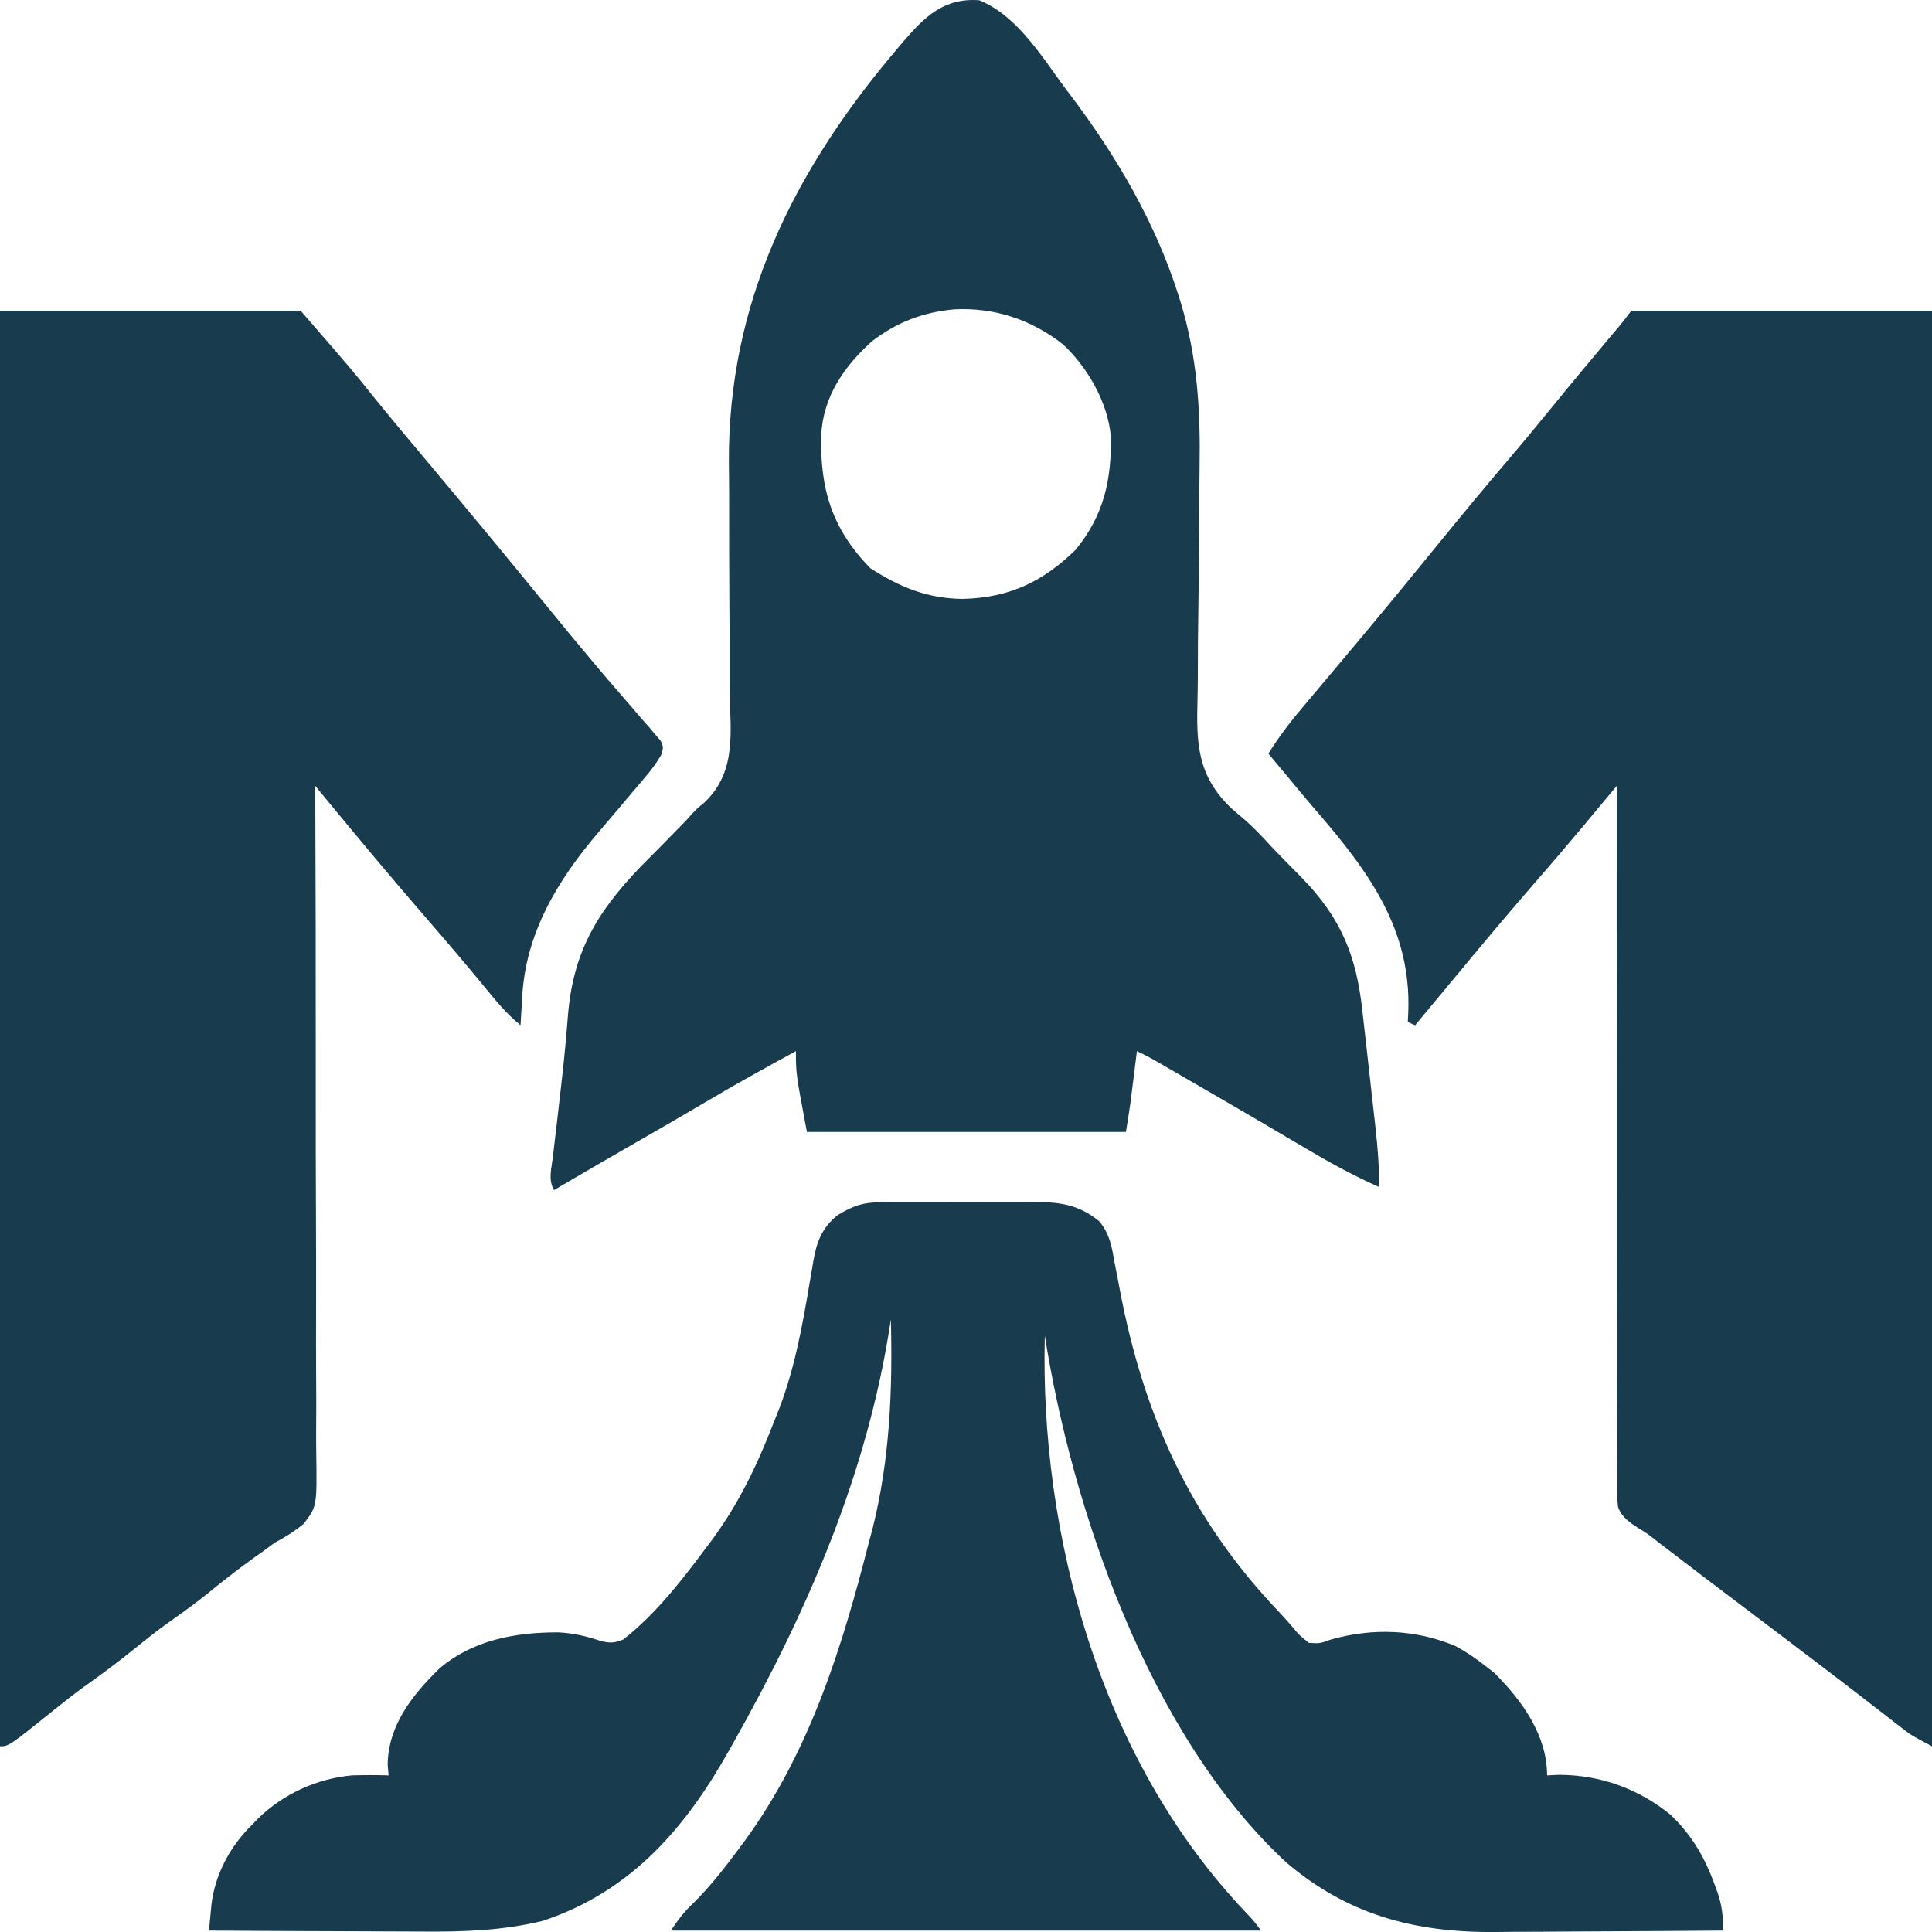
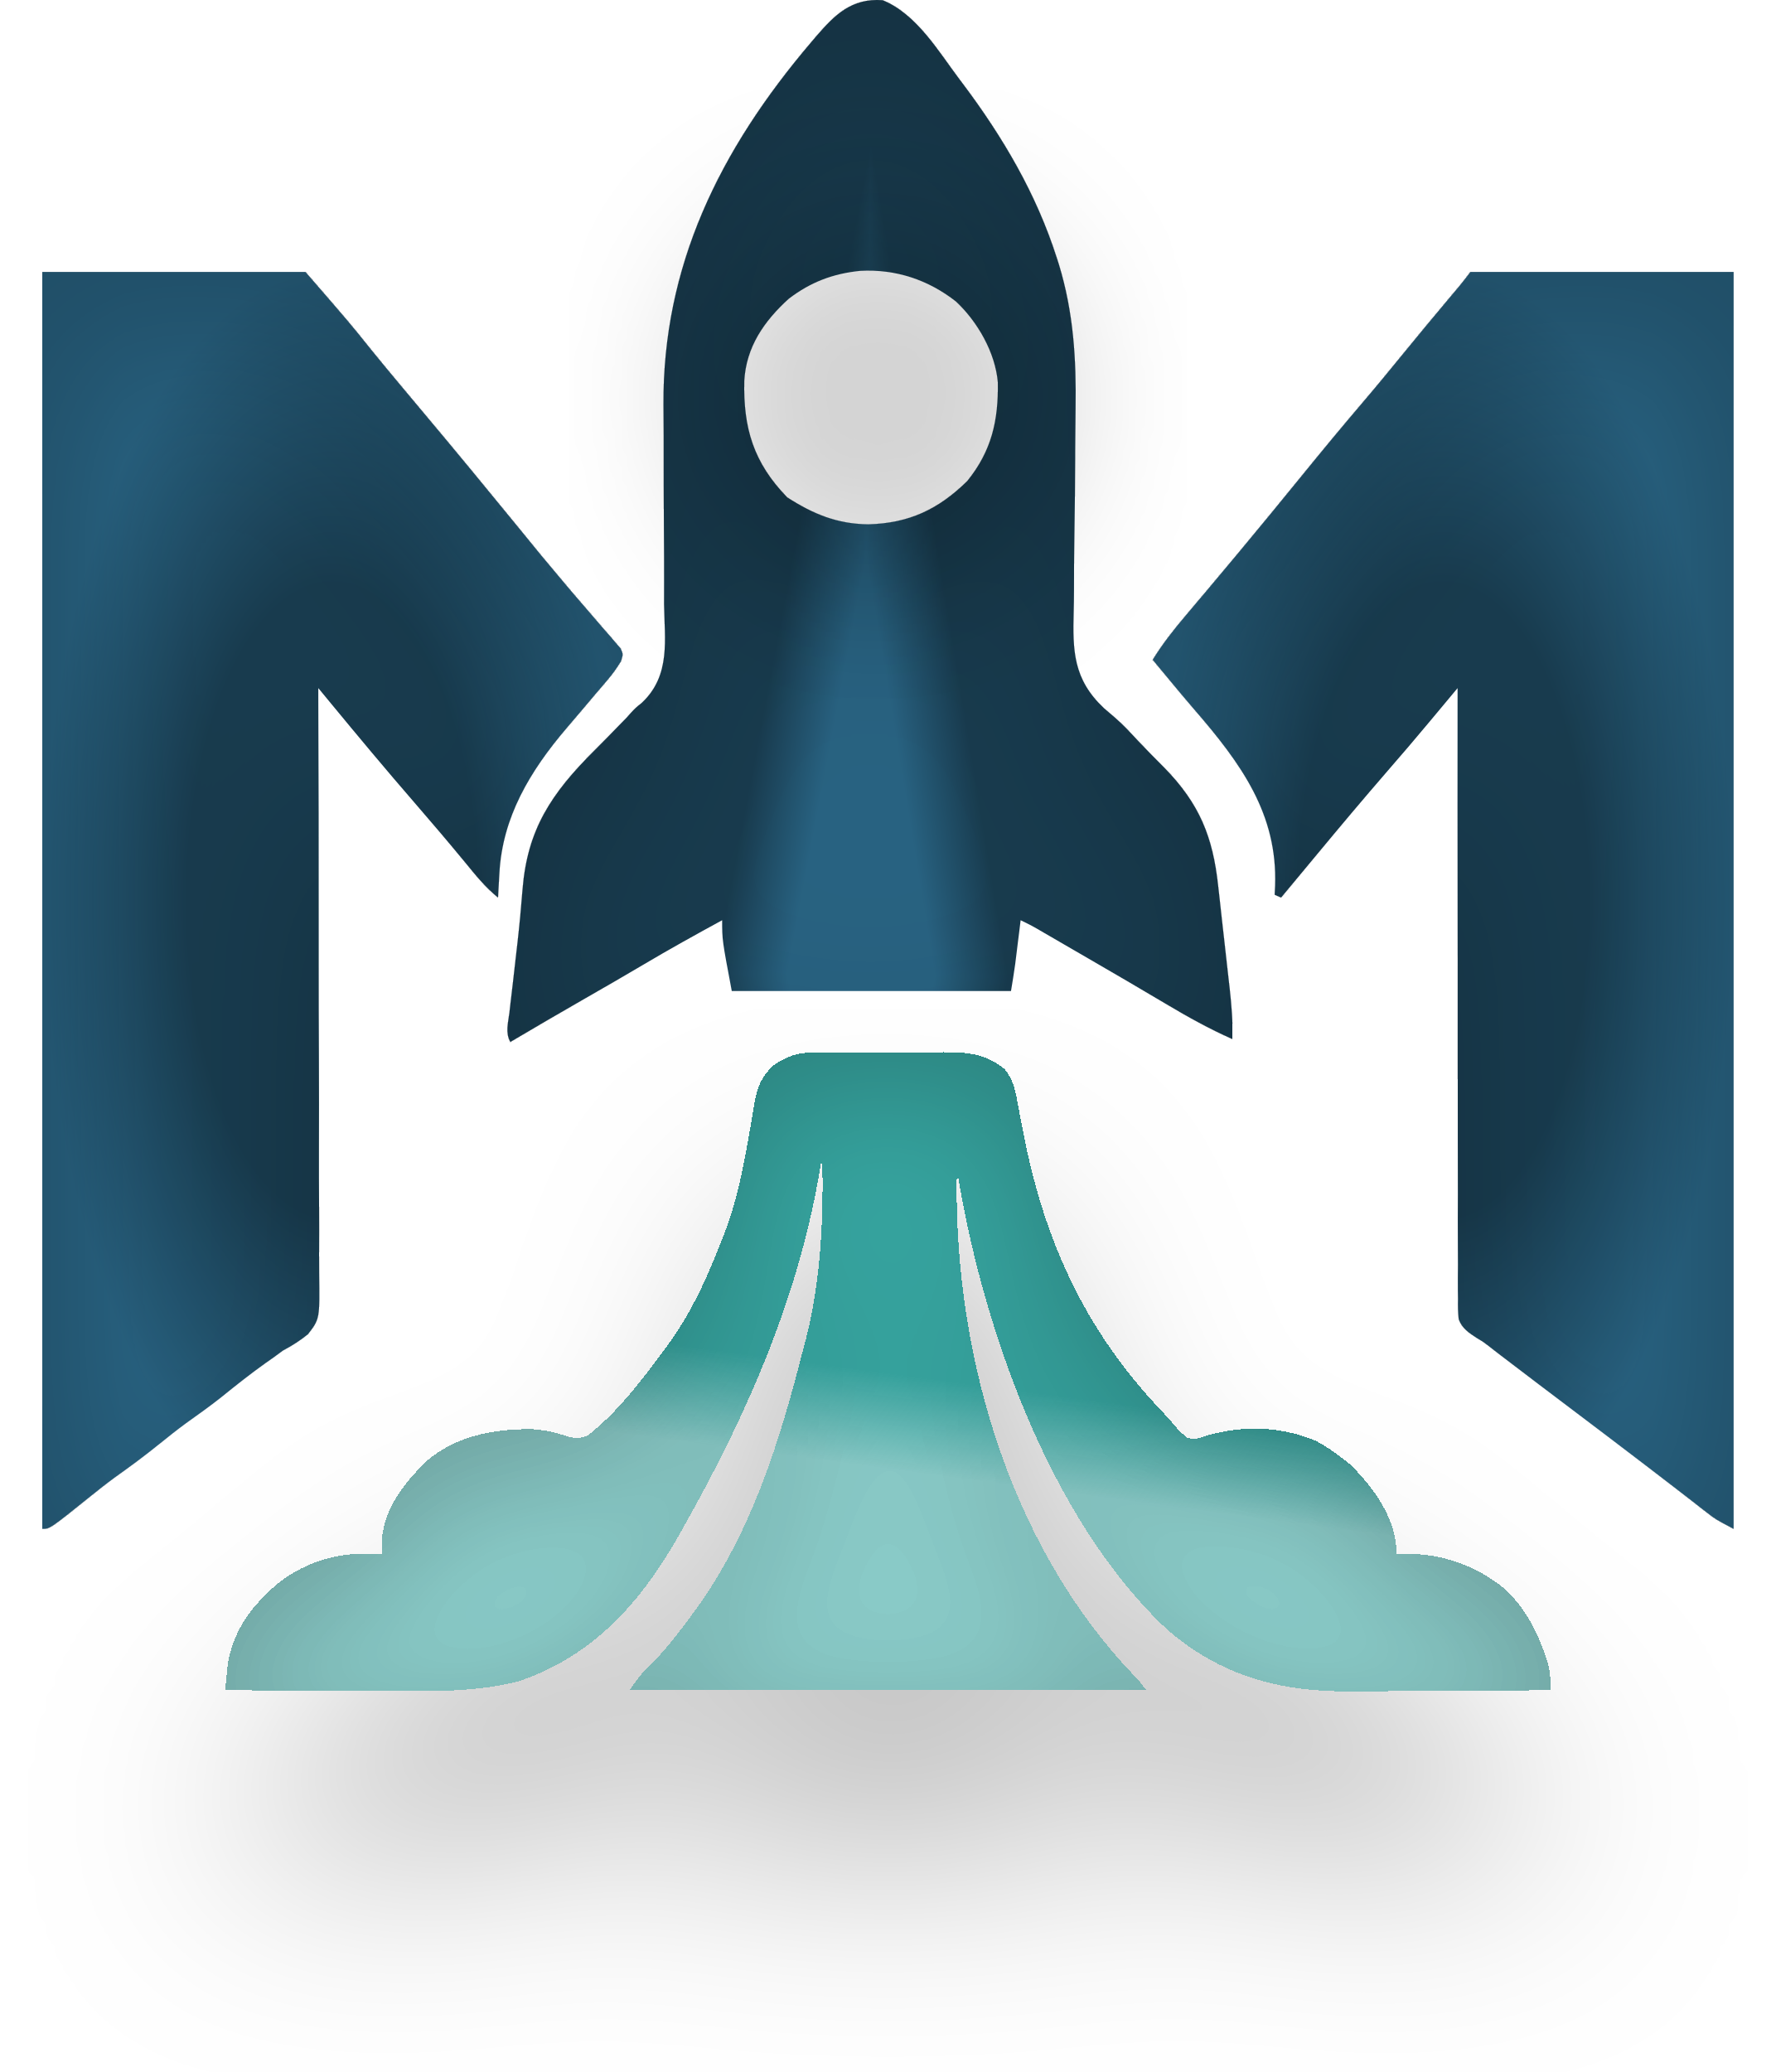
- <svg xmlns="http://www.w3.org/2000/svg" width="30" height="30" viewBox="0 0 30 30" fill="none">
-   <path d="M0 4.824C1.54 4.824 3.081 4.824 4.668 4.824C5.464 5.742 5.464 5.742 5.827 6.194C6.002 6.412 6.182 6.627 6.361 6.841C6.395 6.882 6.429 6.922 6.464 6.963C6.567 7.087 6.671 7.211 6.774 7.334C7.323 7.989 7.868 8.648 8.407 9.309C8.853 9.856 8.853 9.856 9.307 10.397C9.366 10.466 9.366 10.466 9.426 10.537C9.503 10.627 9.581 10.718 9.659 10.807C9.765 10.928 9.869 11.05 9.973 11.172C10.007 11.211 10.041 11.249 10.077 11.289C10.108 11.326 10.139 11.363 10.171 11.401C10.199 11.434 10.227 11.466 10.257 11.5C10.304 11.602 10.304 11.602 10.265 11.727C10.193 11.847 10.117 11.953 10.024 12.061C9.992 12.1 9.959 12.139 9.925 12.178C9.873 12.239 9.873 12.239 9.82 12.302C9.747 12.388 9.675 12.474 9.602 12.56C9.504 12.676 9.406 12.792 9.307 12.907C8.644 13.682 8.162 14.499 8.108 15.484C8.106 15.526 8.103 15.568 8.101 15.611C8.095 15.714 8.089 15.817 8.083 15.92C7.854 15.734 7.682 15.517 7.5 15.295C7.206 14.94 6.907 14.587 6.603 14.238C6.097 13.653 5.602 13.061 5.112 12.466C5.051 12.393 5.051 12.393 4.989 12.317C4.958 12.28 4.927 12.243 4.896 12.204C4.896 12.262 4.896 12.32 4.896 12.38C4.902 13.753 4.904 15.126 4.903 16.499C4.903 16.668 4.903 16.837 4.903 17.006C4.903 17.057 4.903 17.057 4.903 17.108C4.902 17.653 4.904 18.198 4.906 18.742C4.909 19.301 4.909 19.86 4.908 20.42C4.907 20.733 4.907 21.047 4.909 21.361C4.912 21.657 4.912 21.953 4.909 22.248C4.909 22.357 4.909 22.465 4.911 22.573C4.922 23.392 4.922 23.392 4.713 23.664C4.571 23.779 4.434 23.867 4.269 23.953C4.213 23.995 4.157 24.036 4.099 24.078C4.053 24.111 4.007 24.143 3.96 24.176C3.688 24.37 3.431 24.575 3.174 24.783C2.971 24.944 2.759 25.094 2.547 25.244C2.386 25.362 2.232 25.485 2.078 25.61C1.823 25.817 1.561 26.01 1.292 26.201C1.139 26.312 0.993 26.428 0.847 26.545C0.136 27.116 0.136 27.116 0 27.116C0 19.76 0 12.403 0 4.824Z" fill="#183B4E" />
-   <path d="M25.332 4.824C26.872 4.824 28.413 4.824 30 4.824C30 12.18 30 19.537 30 27.116C29.68 26.947 29.68 26.947 29.531 26.831C29.498 26.806 29.464 26.78 29.43 26.754C29.395 26.726 29.36 26.699 29.324 26.671C29.248 26.612 29.172 26.553 29.095 26.494C29.056 26.464 29.018 26.434 28.978 26.403C28.796 26.262 28.614 26.123 28.431 25.983C28.396 25.957 28.36 25.93 28.324 25.902C27.954 25.619 27.582 25.338 27.211 25.058C26.759 24.717 26.307 24.375 25.858 24.03C25.825 24.005 25.792 23.98 25.758 23.954C25.712 23.918 25.712 23.918 25.665 23.881C25.562 23.802 25.562 23.802 25.455 23.738C25.303 23.64 25.183 23.562 25.125 23.4C25.11 23.277 25.108 23.159 25.111 23.036C25.11 22.967 25.11 22.967 25.11 22.896C25.108 22.74 25.11 22.585 25.111 22.43C25.11 22.319 25.11 22.207 25.109 22.096C25.107 21.794 25.108 21.492 25.109 21.19C25.11 20.874 25.109 20.558 25.108 20.242C25.106 19.712 25.106 19.182 25.107 18.652C25.108 18.106 25.108 17.56 25.107 17.014C25.107 16.981 25.107 16.947 25.107 16.912C25.106 16.744 25.106 16.575 25.106 16.406C25.103 15.005 25.103 13.605 25.104 12.204C25.081 12.232 25.059 12.259 25.035 12.287C24.931 12.413 24.826 12.538 24.721 12.663C24.668 12.728 24.668 12.728 24.613 12.794C24.362 13.093 24.109 13.391 23.852 13.685C23.427 14.175 23.012 14.67 22.6 15.167C22.537 15.242 22.474 15.318 22.411 15.394C22.265 15.569 22.119 15.744 21.974 15.92C21.936 15.903 21.898 15.887 21.86 15.87C21.862 15.817 21.865 15.764 21.868 15.709C21.912 14.44 21.27 13.548 20.422 12.571C20.265 12.389 20.113 12.204 19.96 12.019C19.908 11.957 19.857 11.895 19.805 11.834C19.769 11.79 19.733 11.747 19.696 11.702C19.869 11.421 20.069 11.168 20.287 10.912C20.359 10.827 20.43 10.742 20.502 10.657C20.538 10.614 20.575 10.57 20.612 10.526C20.783 10.323 20.953 10.12 21.123 9.917C21.156 9.877 21.189 9.838 21.223 9.797C21.603 9.342 21.977 8.884 22.351 8.425C22.704 7.992 23.06 7.561 23.424 7.135C23.666 6.852 23.901 6.565 24.136 6.277C24.408 5.943 24.685 5.612 24.962 5.281C24.994 5.243 25.026 5.205 25.059 5.166C25.087 5.133 25.115 5.099 25.144 5.065C25.209 4.986 25.271 4.905 25.332 4.824Z" fill="#183B4E" />
-   <path d="M13.684 18.668C13.777 18.667 13.777 18.667 13.87 18.666C13.937 18.666 14.003 18.666 14.071 18.666C14.173 18.666 14.173 18.666 14.277 18.666C14.422 18.665 14.566 18.665 14.71 18.666C14.931 18.666 15.151 18.664 15.372 18.663C15.512 18.663 15.652 18.663 15.793 18.663C15.891 18.662 15.891 18.662 15.992 18.662C16.433 18.664 16.732 18.69 17.067 18.962C17.235 19.159 17.267 19.377 17.309 19.616C17.328 19.711 17.346 19.806 17.365 19.901C17.374 19.949 17.383 19.997 17.392 20.046C17.753 21.934 18.457 23.562 19.866 25.036C19.938 25.113 20.009 25.192 20.077 25.272C20.168 25.383 20.168 25.383 20.323 25.51C20.494 25.521 20.494 25.521 20.664 25.459C21.314 25.275 21.981 25.299 22.6 25.56C22.765 25.649 22.911 25.747 23.055 25.861C23.103 25.898 23.151 25.936 23.201 25.974C23.647 26.418 24.023 26.955 24.023 27.568C24.084 27.565 24.145 27.562 24.208 27.559C24.873 27.562 25.46 27.787 25.944 28.183C26.285 28.509 26.483 28.869 26.634 29.288C26.646 29.322 26.659 29.355 26.671 29.39C26.74 29.593 26.76 29.768 26.755 29.978C26.192 29.983 25.629 29.986 25.066 29.989C24.804 29.99 24.542 29.991 24.281 29.993C24.027 29.996 23.774 29.997 23.521 29.997C23.425 29.998 23.329 29.998 23.234 30C21.944 30.014 20.904 29.719 19.962 28.91C17.822 26.916 16.642 23.395 16.224 20.74C16.145 23.812 17.07 27.316 19.361 29.713C19.469 29.828 19.469 29.828 19.582 29.978C16.558 29.978 13.534 29.978 10.417 29.978C10.536 29.804 10.616 29.692 10.766 29.552C11.042 29.278 11.273 28.979 11.499 28.673C11.533 28.627 11.533 28.627 11.568 28.579C12.584 27.186 13.083 25.552 13.491 23.953C13.51 23.883 13.529 23.812 13.548 23.741C13.817 22.672 13.862 21.58 13.833 20.489C13.829 20.519 13.824 20.549 13.819 20.58C13.466 22.867 12.546 25.01 11.385 27.066C11.362 27.108 11.338 27.15 11.314 27.193C10.668 28.337 9.832 29.363 8.425 29.828C7.796 29.98 7.189 29.999 6.541 29.993C6.446 29.993 6.35 29.992 6.254 29.992C6.005 29.992 5.756 29.99 5.507 29.989C5.252 29.987 4.996 29.986 4.741 29.986C4.242 29.984 3.743 29.982 3.245 29.978C3.253 29.89 3.261 29.802 3.27 29.714C3.277 29.641 3.277 29.641 3.284 29.566C3.343 29.1 3.572 28.665 3.928 28.321C3.972 28.276 3.972 28.276 4.016 28.23C4.392 27.865 4.907 27.619 5.465 27.568C5.655 27.562 5.844 27.562 6.034 27.568C6.029 27.514 6.025 27.46 6.02 27.405C6.025 26.808 6.385 26.335 6.824 25.908C7.336 25.472 7.987 25.345 8.674 25.347C8.912 25.361 9.11 25.407 9.331 25.482C9.478 25.516 9.537 25.514 9.677 25.459C10.201 25.046 10.603 24.518 10.987 24.003C11.012 23.969 11.038 23.934 11.065 23.899C11.483 23.329 11.763 22.736 12.011 22.096C12.027 22.057 12.042 22.019 12.058 21.98C12.332 21.304 12.456 20.609 12.575 19.902C12.582 19.863 12.589 19.825 12.596 19.785C12.608 19.713 12.62 19.64 12.632 19.568C12.681 19.286 12.764 19.065 13.004 18.87C13.241 18.727 13.394 18.669 13.684 18.668Z" fill="#183B4E" />
-   <path fill-rule="evenodd" clip-rule="evenodd" d="M14.032 0.639C14.352 0.271 14.649 -0.037 15.206 0.004C15.809 0.247 16.208 0.927 16.561 1.397C16.583 1.426 16.605 1.455 16.628 1.485C17.35 2.445 17.935 3.45 18.291 4.56C18.304 4.602 18.318 4.644 18.331 4.687C18.593 5.543 18.642 6.37 18.627 7.252C18.625 7.444 18.623 7.636 18.622 7.828C18.622 7.927 18.622 7.927 18.621 8.028C18.621 8.077 18.621 8.078 18.621 8.128C18.619 8.574 18.615 9.019 18.608 9.464C18.602 9.8 18.6 10.135 18.6 10.47C18.6 10.597 18.598 10.724 18.595 10.851C18.578 11.533 18.582 12.043 19.13 12.56C19.194 12.616 19.259 12.671 19.324 12.726C19.476 12.857 19.608 13.001 19.742 13.146C19.892 13.303 20.044 13.459 20.198 13.613C20.835 14.259 21.063 14.859 21.155 15.695C21.162 15.761 21.17 15.826 21.177 15.893C21.193 16.032 21.209 16.169 21.224 16.308C21.243 16.483 21.263 16.66 21.283 16.835C21.302 17.005 21.321 17.174 21.34 17.343C21.347 17.405 21.354 17.468 21.361 17.533C21.394 17.834 21.419 18.128 21.411 18.43C20.998 18.248 20.617 18.035 20.235 17.808C19.774 17.534 19.309 17.264 18.845 16.994C18.708 16.915 18.571 16.836 18.434 16.756C18.349 16.707 18.264 16.657 18.178 16.608C18.139 16.585 18.099 16.562 18.058 16.538C17.86 16.423 17.86 16.423 17.654 16.322C17.646 16.383 17.639 16.444 17.631 16.507C17.621 16.588 17.61 16.67 17.6 16.752C17.593 16.812 17.593 16.812 17.585 16.873C17.578 16.933 17.578 16.933 17.57 16.993C17.566 17.029 17.561 17.065 17.557 17.102C17.535 17.261 17.508 17.419 17.483 17.577H12.53C12.359 16.673 12.359 16.673 12.359 16.322C11.883 16.581 11.409 16.844 10.945 17.119C10.608 17.319 10.269 17.514 9.929 17.709C9.485 17.964 9.042 18.22 8.602 18.48C8.509 18.316 8.564 18.14 8.586 17.962C8.59 17.92 8.595 17.878 8.6 17.834C8.616 17.696 8.632 17.558 8.649 17.42C8.671 17.231 8.692 17.042 8.714 16.854C8.719 16.807 8.724 16.761 8.73 16.713C8.765 16.402 8.794 16.091 8.818 15.779C8.902 14.725 9.316 14.082 10.101 13.303C10.245 13.16 10.387 13.015 10.527 12.87C10.573 12.822 10.619 12.775 10.667 12.726C10.691 12.699 10.714 12.673 10.739 12.645C10.822 12.556 10.823 12.556 10.935 12.464C11.453 11.977 11.337 11.339 11.329 10.715C11.329 10.587 11.329 10.46 11.329 10.333C11.33 10.033 11.329 9.733 11.326 9.432C11.322 8.865 11.322 8.298 11.322 7.731C11.322 7.547 11.32 7.363 11.318 7.178C11.305 4.737 12.295 2.678 13.943 0.744C13.986 0.692 13.987 0.692 14.032 0.639ZM16.507 5.348C16.015 4.962 15.439 4.77 14.81 4.804C14.325 4.851 13.928 5.003 13.54 5.299C13.099 5.699 12.785 6.156 12.751 6.757C12.734 7.59 12.913 8.204 13.513 8.822C13.974 9.118 14.397 9.294 14.953 9.3C15.678 9.28 16.195 9.033 16.705 8.534C17.141 7.998 17.261 7.453 17.249 6.779C17.204 6.253 16.891 5.706 16.507 5.348Z" fill="#183B4E" />
+ <svg xmlns="http://www.w3.org/2000/svg" width="42" height="49" viewBox="0 0 42 49" fill="none">
+   <g filter="url(#filter0_i_238_42)">
+     <path d="M1 6.432C3.054 6.432 5.108 6.432 7.224 6.432C8.286 7.656 8.286 7.656 8.769 8.259C9.003 8.549 9.242 8.835 9.482 9.122C9.527 9.176 9.572 9.229 9.618 9.285C9.756 9.449 9.894 9.614 10.032 9.779C10.765 10.653 11.49 11.53 12.21 12.413C12.803 13.142 12.803 13.142 13.41 13.863C13.488 13.955 13.488 13.955 13.568 14.049C13.671 14.17 13.774 14.29 13.879 14.41C14.019 14.571 14.158 14.733 14.297 14.896C14.343 14.947 14.388 14.999 14.435 15.052C14.477 15.101 14.518 15.15 14.561 15.201C14.599 15.245 14.637 15.288 14.676 15.333C14.738 15.469 14.738 15.469 14.687 15.636C14.591 15.796 14.489 15.937 14.366 16.082C14.322 16.133 14.279 16.185 14.234 16.238C14.164 16.319 14.164 16.319 14.093 16.402C13.996 16.517 13.9 16.632 13.803 16.746C13.672 16.901 13.541 17.055 13.409 17.209C12.525 18.243 11.883 19.332 11.811 20.645C11.808 20.701 11.805 20.757 11.801 20.814C11.793 20.952 11.786 21.089 11.778 21.226C11.472 20.979 11.242 20.689 11 20.394C10.608 19.919 10.209 19.45 9.805 18.984C9.129 18.205 8.47 17.415 7.816 16.622C7.734 16.523 7.734 16.523 7.652 16.423C7.611 16.373 7.57 16.324 7.528 16.273C7.528 16.35 7.528 16.427 7.528 16.506C7.536 18.337 7.539 20.168 7.537 21.998C7.537 22.224 7.537 22.449 7.537 22.675C7.537 22.742 7.537 22.742 7.537 22.811C7.536 23.537 7.539 24.263 7.542 24.989C7.545 25.735 7.546 26.48 7.543 27.226C7.542 27.645 7.543 28.063 7.546 28.482C7.549 28.876 7.549 29.27 7.546 29.664C7.545 29.809 7.546 29.953 7.548 30.098C7.563 31.19 7.563 31.19 7.284 31.552C7.095 31.705 6.912 31.822 6.693 31.938C6.618 31.993 6.543 32.048 6.465 32.105C6.404 32.148 6.343 32.191 6.28 32.235C5.918 32.493 5.574 32.766 5.231 33.044C4.961 33.258 4.679 33.458 4.397 33.659C4.182 33.817 3.976 33.98 3.77 34.147C3.431 34.422 3.081 34.68 2.722 34.935C2.519 35.083 2.324 35.237 2.129 35.394C1.181 36.155 1.181 36.155 1 36.155C1 26.346 1 16.538 1 6.432Z" fill="url(#paint0_radial_238_42)" />
+   </g>
+   <g filter="url(#filter1_i_238_42)">
+     <path d="M34.776 6.432C36.83 6.432 38.884 6.432 41 6.432C41 16.24 41 26.049 41 36.155C40.573 35.929 40.573 35.929 40.374 35.775C40.33 35.741 40.286 35.707 40.24 35.672C40.194 35.635 40.147 35.599 40.099 35.561C39.997 35.483 39.895 35.404 39.794 35.325C39.742 35.285 39.69 35.245 39.637 35.204C39.395 35.017 39.151 34.831 38.908 34.645C38.861 34.609 38.814 34.573 38.765 34.536C38.272 34.159 37.777 33.785 37.281 33.41C36.678 32.956 36.076 32.499 35.477 32.041C35.433 32.007 35.389 31.973 35.343 31.938C35.282 31.89 35.282 31.89 35.221 31.842C35.083 31.736 35.083 31.736 34.94 31.651C34.737 31.52 34.578 31.415 34.499 31.2C34.48 31.036 34.478 30.879 34.482 30.715C34.48 30.622 34.48 30.622 34.479 30.527C34.477 30.321 34.479 30.114 34.481 29.907C34.48 29.758 34.48 29.61 34.479 29.461C34.476 29.058 34.477 28.656 34.479 28.253C34.48 27.832 34.478 27.411 34.477 26.989C34.475 26.283 34.475 25.576 34.476 24.869C34.477 24.142 34.477 23.414 34.476 22.686C34.476 22.641 34.475 22.596 34.475 22.55C34.475 22.325 34.474 22.099 34.474 21.874C34.47 20.007 34.47 18.14 34.472 16.273C34.442 16.309 34.412 16.346 34.38 16.383C34.241 16.55 34.101 16.717 33.962 16.884C33.89 16.97 33.89 16.97 33.817 17.058C33.483 17.458 33.146 17.854 32.803 18.247C32.237 18.9 31.683 19.559 31.133 20.222C31.049 20.323 30.965 20.424 30.881 20.525C30.687 20.759 30.492 20.992 30.298 21.226C30.248 21.204 30.198 21.182 30.146 21.16C30.15 21.089 30.153 21.018 30.157 20.946C30.216 19.253 29.36 18.064 28.23 16.761C28.02 16.518 27.817 16.272 27.613 16.026C27.544 15.943 27.476 15.861 27.407 15.778C27.359 15.72 27.311 15.662 27.262 15.603C27.493 15.228 27.759 14.89 28.049 14.549C28.145 14.435 28.24 14.322 28.335 14.209C28.384 14.152 28.433 14.094 28.483 14.035C28.711 13.764 28.938 13.493 29.164 13.222C29.208 13.17 29.252 13.117 29.297 13.063C29.804 12.456 30.303 11.845 30.802 11.233C31.272 10.655 31.747 10.081 32.232 9.513C32.554 9.136 32.868 8.753 33.181 8.37C33.544 7.924 33.913 7.482 34.283 7.041C34.326 6.991 34.368 6.94 34.412 6.888C34.449 6.843 34.487 6.799 34.525 6.753C34.612 6.648 34.694 6.54 34.776 6.432Z" fill="url(#paint1_radial_238_42)" />
+   </g>
+   <g filter="url(#filter2_di_238_42)">
+     <path d="M19.246 24.89C19.369 24.889 19.369 24.889 19.494 24.888C19.582 24.888 19.67 24.888 19.761 24.888C19.897 24.888 19.897 24.888 20.037 24.887C20.229 24.887 20.422 24.887 20.614 24.887C20.908 24.887 21.202 24.886 21.495 24.884C21.683 24.884 21.87 24.884 22.057 24.884C22.188 24.883 22.188 24.883 22.322 24.882C22.91 24.885 23.309 24.92 23.756 25.282C23.98 25.546 24.023 25.836 24.079 26.155C24.103 26.282 24.128 26.408 24.153 26.534C24.165 26.598 24.177 26.662 24.19 26.728C24.671 29.246 25.609 31.417 27.487 33.382C27.584 33.484 27.679 33.589 27.769 33.696C27.891 33.844 27.891 33.844 28.097 34.013C28.326 34.029 28.326 34.029 28.552 33.946C29.418 33.7 30.308 33.732 31.133 34.08C31.354 34.198 31.547 34.33 31.74 34.481C31.804 34.531 31.868 34.581 31.934 34.632C32.529 35.224 33.03 35.94 33.03 36.758C33.112 36.754 33.193 36.749 33.277 36.745C34.163 36.749 34.947 37.05 35.592 37.578C36.047 38.012 36.31 38.492 36.512 39.05C36.529 39.096 36.545 39.141 36.562 39.187C36.653 39.457 36.68 39.691 36.673 39.971C35.923 39.977 35.172 39.982 34.421 39.985C34.072 39.986 33.723 39.988 33.374 39.991C33.037 39.994 32.699 39.996 32.361 39.996C32.234 39.997 32.106 39.998 31.978 39.999C30.258 40.018 28.873 39.626 27.616 38.547C24.762 35.889 23.189 31.193 22.632 27.653C22.526 31.749 23.76 36.421 26.815 39.618C26.958 39.77 26.958 39.77 27.11 39.971C23.077 39.971 19.045 39.971 14.89 39.971C15.048 39.739 15.155 39.589 15.355 39.402C15.722 39.037 16.031 38.639 16.332 38.23C16.378 38.169 16.378 38.169 16.424 38.106C17.779 36.249 18.444 34.07 18.988 31.938C19.014 31.843 19.039 31.749 19.064 31.655C19.422 30.229 19.482 28.773 19.444 27.318C19.438 27.359 19.432 27.399 19.426 27.44C18.955 30.489 17.727 33.347 16.18 36.088C16.149 36.144 16.118 36.2 16.086 36.257C15.224 37.783 14.109 39.151 12.233 39.77C11.395 39.974 10.586 39.998 9.722 39.991C9.594 39.99 9.466 39.99 9.339 39.99C9.007 39.989 8.675 39.987 8.343 39.985C8.002 39.983 7.662 39.982 7.321 39.981C6.656 39.979 5.991 39.975 5.326 39.971C5.337 39.854 5.348 39.736 5.36 39.619C5.369 39.521 5.369 39.521 5.378 39.421C5.458 38.8 5.762 38.22 6.237 37.762C6.295 37.701 6.295 37.701 6.355 37.64C6.856 37.153 7.542 36.825 8.286 36.758C8.54 36.749 8.792 36.749 9.045 36.758C9.039 36.686 9.033 36.614 9.026 36.54C9.033 35.745 9.513 35.114 10.099 34.544C10.782 33.963 11.649 33.794 12.565 33.796C12.882 33.815 13.146 33.876 13.441 33.975C13.638 34.022 13.717 34.019 13.903 33.946C14.601 33.395 15.137 32.691 15.649 32.005C15.683 31.959 15.718 31.913 15.753 31.865C16.311 31.106 16.684 30.314 17.015 29.461C17.036 29.41 17.056 29.359 17.078 29.306C17.442 28.406 17.608 27.479 17.767 26.536C17.776 26.485 17.785 26.433 17.794 26.381C17.811 26.284 17.827 26.187 17.842 26.09C17.908 25.715 18.018 25.42 18.339 25.159C18.655 24.969 18.859 24.892 19.246 24.89Z" fill="url(#paint2_linear_238_42)" shape-rendering="crispEdges" />
+   </g>
+   <g filter="url(#filter3_i_238_42)">
+     <g clip-path="url(#paint3_diamond_238_42_clip_path)" data-figma-skip-parse="true">
+       <g transform="matrix(0.000235326 -0.0197255 0.00348289 4.1551e-05 20.3648 23.0588)">
+         <rect x="0" y="0" width="1174.13" height="2527.41" fill="url(#paint3_diamond_238_42)" opacity="1" shape-rendering="crispEdges" />
+         <rect x="0" y="0" width="1174.13" height="2527.41" transform="scale(1 -1)" fill="url(#paint3_diamond_238_42)" opacity="1" shape-rendering="crispEdges" />
+         <rect x="0" y="0" width="1174.13" height="2527.41" transform="scale(-1 1)" fill="url(#paint3_diamond_238_42)" opacity="1" shape-rendering="crispEdges" />
+         <rect x="0" y="0" width="1174.13" height="2527.41" transform="scale(-1)" fill="url(#paint3_diamond_238_42)" opacity="1" shape-rendering="crispEdges" />
+       </g>
+     </g>
+     <path fill-rule="evenodd" clip-rule="evenodd" d="M19.309 0.852C19.736 0.361 20.132 -0.05 20.875 0.005C21.679 0.329 22.21 1.236 22.682 1.862C22.711 1.901 22.74 1.94 22.771 1.98C23.733 3.26 24.513 4.6 24.987 6.08C25.006 6.136 25.023 6.192 25.042 6.249C25.39 7.391 25.456 8.493 25.437 9.67C25.433 9.926 25.431 10.182 25.43 10.438C25.429 10.569 25.429 10.569 25.428 10.704C25.428 10.77 25.428 10.77 25.428 10.838C25.425 11.431 25.42 12.025 25.41 12.619C25.402 13.066 25.4 13.513 25.4 13.96C25.4 14.13 25.397 14.299 25.393 14.468C25.37 15.377 25.376 16.057 26.107 16.746C26.192 16.821 26.279 16.895 26.366 16.968C26.568 17.142 26.744 17.335 26.923 17.528C27.123 17.737 27.325 17.945 27.531 18.15C28.38 19.013 28.684 19.811 28.807 20.927C28.817 21.014 28.826 21.102 28.837 21.191C28.858 21.375 28.878 21.559 28.898 21.743C28.924 21.978 28.951 22.213 28.977 22.447C29.003 22.673 29.028 22.898 29.053 23.124C29.063 23.207 29.072 23.291 29.082 23.377C29.126 23.778 29.159 24.171 29.148 24.574C28.598 24.33 28.089 24.047 27.58 23.744C26.965 23.378 26.346 23.018 25.726 22.659C25.544 22.553 25.361 22.448 25.179 22.342C25.065 22.276 24.951 22.21 24.838 22.144C24.785 22.113 24.732 22.082 24.677 22.051C24.414 21.897 24.414 21.897 24.138 21.762C24.128 21.843 24.118 21.925 24.108 22.009C24.094 22.118 24.081 22.227 24.067 22.335C24.057 22.416 24.057 22.416 24.047 22.498C24.037 22.577 24.037 22.577 24.027 22.658C24.021 22.706 24.015 22.754 24.009 22.803C23.98 23.014 23.945 23.225 23.91 23.436H17.307C17.079 22.231 17.079 22.231 17.079 21.762C16.444 22.108 15.813 22.458 15.193 22.826C14.745 23.091 14.292 23.352 13.839 23.611C13.247 23.951 12.656 24.293 12.07 24.641C11.946 24.422 12.019 24.187 12.048 23.95C12.054 23.893 12.06 23.837 12.067 23.779C12.088 23.595 12.11 23.411 12.132 23.227C12.161 22.975 12.19 22.723 12.218 22.472C12.225 22.41 12.232 22.348 12.24 22.284C12.287 21.869 12.325 21.454 12.358 21.038C12.469 19.634 13.021 18.776 14.069 17.737C14.26 17.547 14.449 17.353 14.636 17.159C14.698 17.096 14.759 17.033 14.823 16.968C14.854 16.932 14.886 16.897 14.919 16.86C15.03 16.741 15.03 16.741 15.181 16.619C15.87 15.97 15.716 15.119 15.705 14.286C15.705 14.117 15.705 13.947 15.706 13.777C15.707 13.377 15.705 12.977 15.702 12.576C15.696 11.821 15.696 11.064 15.696 10.308C15.696 10.063 15.694 9.817 15.691 9.571C15.674 6.316 16.993 3.57 19.19 0.992C19.249 0.923 19.249 0.923 19.309 0.852ZM22.609 7.13C21.953 6.616 21.185 6.36 20.347 6.405C19.701 6.469 19.17 6.671 18.654 7.065C18.066 7.599 17.647 8.208 17.602 9.01C17.578 10.12 17.817 10.938 18.618 11.762C19.232 12.157 19.797 12.392 20.538 12.4C21.504 12.373 22.193 12.045 22.874 11.378C23.455 10.663 23.615 9.937 23.599 9.038C23.538 8.337 23.121 7.608 22.609 7.13Z" data-figma-gradient-fill="{&quot;type&quot;:&quot;GRADIENT_DIAMOND&quot;,&quot;stops&quot;:[{&quot;color&quot;:{&quot;r&quot;:0.15686275064945221,&quot;g&quot;:0.38431373238563538,&quot;b&quot;:0.50588238239288330,&quot;a&quot;:1.0},&quot;position&quot;:0.0},{&quot;color&quot;:{&quot;r&quot;:0.15686275064945221,&quot;g&quot;:0.38431373238563538,&quot;b&quot;:0.50588238239288330,&quot;a&quot;:1.0},&quot;position&quot;:0.50},{&quot;color&quot;:{&quot;r&quot;:0.094117648899555206,&quot;g&quot;:0.23137255012989044,&quot;b&quot;:0.30588236451148987,&quot;a&quot;:1.0},&quot;position&quot;:1.0}],&quot;stopsVar&quot;:[{&quot;color&quot;:{&quot;r&quot;:0.15686275064945221,&quot;g&quot;:0.38431373238563538,&quot;b&quot;:0.50588238239288330,&quot;a&quot;:1.0},&quot;position&quot;:0.0},{&quot;color&quot;:{&quot;r&quot;:0.15686275064945221,&quot;g&quot;:0.38431373238563538,&quot;b&quot;:0.50588238239288330,&quot;a&quot;:1.0},&quot;position&quot;:0.50},{&quot;color&quot;:{&quot;r&quot;:0.094117648899555206,&quot;g&quot;:0.23137255012989044,&quot;b&quot;:0.30588236451148987,&quot;a&quot;:1.0},&quot;position&quot;:1.0}],&quot;transform&quot;:{&quot;m00&quot;:0.47065204381942749,&quot;m01&quot;:6.9657702445983887,&quot;m02&quot;:16.646558761596680,&quot;m10&quot;:-39.450962066650391,&quot;m11&quot;:0.083101995289325714,&quot;m12&quot;:42.742740631103516},&quot;opacity&quot;:1.0,&quot;blendMode&quot;:&quot;NORMAL&quot;,&quot;visible&quot;:true}" />
+   </g>
+   <g filter="url(#filter4_if_238_42)">
+     <circle cx="20.765" cy="9.412" r="2.794" stroke="black" stroke-opacity="0.5" />
+   </g>
+   <defs>
+     <filter id="filter0_i_238_42" x="1" y="6.432" width="13.724" height="31.724" filterUnits="userSpaceOnUse" color-interpolation-filters="sRGB">
+       <feFlood flood-opacity="0" result="BackgroundImageFix" />
+       <feBlend mode="normal" in="SourceGraphic" in2="BackgroundImageFix" result="shape" />
+       <feColorMatrix in="SourceAlpha" type="matrix" values="0 0 0 0 0 0 0 0 0 0 0 0 0 0 0 0 0 0 127 0" result="hardAlpha" />
+       <feOffset dy="2" />
+       <feGaussianBlur stdDeviation="2" />
+       <feComposite in2="hardAlpha" operator="arithmetic" k2="-1" k3="1" />
+       <feColorMatrix type="matrix" values="0 0 0 0 0 0 0 0 0 0 0 0 0 0 0 0 0 0 0.2 0" />
+       <feBlend mode="plus-darker" in2="shape" result="effect1_innerShadow_238_42" />
+     </filter>
+     <filter id="filter1_i_238_42" x="27.262" y="6.432" width="13.738" height="31.724" filterUnits="userSpaceOnUse" color-interpolation-filters="sRGB">
+       <feFlood flood-opacity="0" result="BackgroundImageFix" />
+       <feBlend mode="normal" in="SourceGraphic" in2="BackgroundImageFix" result="shape" />
+       <feColorMatrix in="SourceAlpha" type="matrix" values="0 0 0 0 0 0 0 0 0 0 0 0 0 0 0 0 0 0 127 0" result="hardAlpha" />
+       <feOffset dy="2" />
+       <feGaussianBlur stdDeviation="2" />
+       <feComposite in2="hardAlpha" operator="arithmetic" k2="-1" k3="1" />
+       <feColorMatrix type="matrix" values="0 0 0 0 0 0 0 0 0 0 0 0 0 0 0 0 0 0 0.2 0" />
+       <feBlend mode="plus-darker" in2="shape" result="effect1_innerShadow_238_42" />
+     </filter>
+     <filter id="filter2_di_238_42" x="0.326" y="23.882" width="41.348" height="25.118" filterUnits="userSpaceOnUse" color-interpolation-filters="sRGB">
+       <feFlood flood-opacity="0" result="BackgroundImageFix" />
+       <feColorMatrix in="SourceAlpha" type="matrix" values="0 0 0 0 0 0 0 0 0 0 0 0 0 0 0 0 0 0 127 0" result="hardAlpha" />
+       <feOffset dy="4" />
+       <feGaussianBlur stdDeviation="2.5" />
+       <feComposite in2="hardAlpha" operator="out" />
+       <feColorMatrix type="matrix" values="0 0 0 0 0 0 0 0 0 0 0 0 0 0 0 0 0 0 0.25 0" />
+       <feBlend mode="normal" in2="BackgroundImageFix" result="effect1_dropShadow_238_42" />
+       <feBlend mode="normal" in="SourceGraphic" in2="effect1_dropShadow_238_42" result="shape" />
+       <feColorMatrix in="SourceAlpha" type="matrix" values="0 0 0 0 0 0 0 0 0 0 0 0 0 0 0 0 0 0 127 0" result="hardAlpha" />
+       <feOffset dy="1" />
+       <feGaussianBlur stdDeviation="1.5" />
+       <feComposite in2="hardAlpha" operator="arithmetic" k2="-1" k3="1" />
+       <feColorMatrix type="matrix" values="0 0 0 0 0 0 0 0 0 0 0 0 0 0 0 0 0 0 0.2 0" />
+       <feBlend mode="plus-darker" in2="shape" result="effect2_innerShadow_238_42" />
+     </filter>
+     <filter id="filter3_i_238_42" x="12" y="0" width="17.15" height="26.641" filterUnits="userSpaceOnUse" color-interpolation-filters="sRGB">
+       <feFlood flood-opacity="0" result="BackgroundImageFix" />
+       <feBlend mode="normal" in="SourceGraphic" in2="BackgroundImageFix" result="shape" />
+       <feColorMatrix in="SourceAlpha" type="matrix" values="0 0 0 0 0 0 0 0 0 0 0 0 0 0 0 0 0 0 127 0" result="hardAlpha" />
+       <feOffset dy="2" />
+       <feGaussianBlur stdDeviation="2" />
+       <feComposite in2="hardAlpha" operator="arithmetic" k2="-1" k3="1" />
+       <feColorMatrix type="matrix" values="0 0 0 0 0 0 0 0 0 0 0 0 0 0 0 0 0 0 0.15 0" />
+       <feBlend mode="darken" in2="shape" result="effect1_innerShadow_238_42" />
+     </filter>
+     <clipPath id="paint3_diamond_238_42_clip_path">
+       <path fill-rule="evenodd" clip-rule="evenodd" d="M19.309 0.852C19.736 0.361 20.132 -0.05 20.875 0.005C21.679 0.329 22.21 1.236 22.682 1.862C22.711 1.901 22.74 1.94 22.771 1.98C23.733 3.26 24.513 4.6 24.987 6.08C25.006 6.136 25.023 6.192 25.042 6.249C25.39 7.391 25.456 8.493 25.437 9.67C25.433 9.926 25.431 10.182 25.43 10.438C25.429 10.569 25.429 10.569 25.428 10.704C25.428 10.77 25.428 10.77 25.428 10.838C25.425 11.431 25.42 12.025 25.41 12.619C25.402 13.066 25.4 13.513 25.4 13.96C25.4 14.13 25.397 14.299 25.393 14.468C25.37 15.377 25.376 16.057 26.107 16.746C26.192 16.821 26.279 16.895 26.366 16.968C26.568 17.142 26.744 17.335 26.923 17.528C27.123 17.737 27.325 17.945 27.531 18.15C28.38 19.013 28.684 19.811 28.807 20.927C28.817 21.014 28.826 21.102 28.837 21.191C28.858 21.375 28.878 21.559 28.898 21.743C28.924 21.978 28.951 22.213 28.977 22.447C29.003 22.673 29.028 22.898 29.053 23.124C29.063 23.207 29.072 23.291 29.082 23.377C29.126 23.778 29.159 24.171 29.148 24.574C28.598 24.33 28.089 24.047 27.58 23.744C26.965 23.378 26.346 23.018 25.726 22.659C25.544 22.553 25.361 22.448 25.179 22.342C25.065 22.276 24.951 22.21 24.838 22.144C24.785 22.113 24.732 22.082 24.677 22.051C24.414 21.897 24.414 21.897 24.138 21.762C24.128 21.843 24.118 21.925 24.108 22.009C24.094 22.118 24.081 22.227 24.067 22.335C24.057 22.416 24.057 22.416 24.047 22.498C24.037 22.577 24.037 22.577 24.027 22.658C24.021 22.706 24.015 22.754 24.009 22.803C23.98 23.014 23.945 23.225 23.91 23.436H17.307C17.079 22.231 17.079 22.231 17.079 21.762C16.444 22.108 15.813 22.458 15.193 22.826C14.745 23.091 14.292 23.352 13.839 23.611C13.247 23.951 12.656 24.293 12.07 24.641C11.946 24.422 12.019 24.187 12.048 23.95C12.054 23.893 12.06 23.837 12.067 23.779C12.088 23.595 12.11 23.411 12.132 23.227C12.161 22.975 12.19 22.723 12.218 22.472C12.225 22.41 12.232 22.348 12.24 22.284C12.287 21.869 12.325 21.454 12.358 21.038C12.469 19.634 13.021 18.776 14.069 17.737C14.26 17.547 14.449 17.353 14.636 17.159C14.698 17.096 14.759 17.033 14.823 16.968C14.854 16.932 14.886 16.897 14.919 16.86C15.03 16.741 15.03 16.741 15.181 16.619C15.87 15.97 15.716 15.119 15.705 14.286C15.705 14.117 15.705 13.947 15.706 13.777C15.707 13.377 15.705 12.977 15.702 12.576C15.696 11.821 15.696 11.064 15.696 10.308C15.696 10.063 15.694 9.817 15.691 9.571C15.674 6.316 16.993 3.57 19.19 0.992C19.249 0.923 19.249 0.923 19.309 0.852ZM22.609 7.13C21.953 6.616 21.185 6.36 20.347 6.405C19.701 6.469 19.17 6.671 18.654 7.065C18.066 7.599 17.647 8.208 17.602 9.01C17.578 10.12 17.817 10.938 18.618 11.762C19.232 12.157 19.797 12.392 20.538 12.4C21.504 12.373 22.193 12.045 22.874 11.378C23.455 10.663 23.615 9.937 23.599 9.038C23.538 8.337 23.121 7.608 22.609 7.13Z" />
+     </clipPath>
+     <filter id="filter4_if_238_42" x="13.471" y="2.118" width="14.588" height="16.588" filterUnits="userSpaceOnUse" color-interpolation-filters="sRGB">
+       <feFlood flood-opacity="0" result="BackgroundImageFix" />
+       <feBlend mode="normal" in="SourceGraphic" in2="BackgroundImageFix" result="shape" />
+       <feColorMatrix in="SourceAlpha" type="matrix" values="0 0 0 0 0 0 0 0 0 0 0 0 0 0 0 0 0 0 127 0" result="hardAlpha" />
+       <feOffset dy="6" />
+       <feGaussianBlur stdDeviation="3" />
+       <feComposite in2="hardAlpha" operator="arithmetic" k2="-1" k3="1" />
+       <feColorMatrix type="matrix" values="0 0 0 0 0 0 0 0 0 0 0 0 0 0 0 0 0 0 0.25 0" />
+       <feBlend mode="normal" in2="shape" result="effect1_innerShadow_238_42" />
+       <feGaussianBlur stdDeviation="2" result="effect2_foregroundBlur_238_42" />
+     </filter>
+     <radialGradient id="paint0_radial_238_42" cx="0" cy="0" r="1" gradientUnits="userSpaceOnUse" gradientTransform="translate(7.86203 21.2934) rotate(90) scale(14.8618 6.86203)">
+       <stop offset="0.5" stop-color="#183B4E" />
+       <stop offset="1" stop-color="#286281" />
+     </radialGradient>
+     <radialGradient id="paint1_radial_238_42" cx="0" cy="0" r="1" gradientUnits="userSpaceOnUse" gradientTransform="translate(34.1309 21.2934) rotate(90) scale(14.8618 6.86907)">
+       <stop offset="0.5" stop-color="#183B4E" />
+       <stop offset="1" stop-color="#286281" />
+     </radialGradient>
+     <linearGradient id="paint2_linear_238_42" x1="23.666" y1="20" x2="21" y2="40" gradientUnits="userSpaceOnUse">
+       <stop offset="0.63" stop-color="#36A49F" />
+       <stop offset="0.741" stop-color="#36A49F" stop-opacity="0.59" />
+     </linearGradient>
+     <linearGradient id="paint3_diamond_238_42" x1="0" y1="0" x2="500" y2="500" gradientUnits="userSpaceOnUse">
+       <stop stop-color="#286281" />
+       <stop offset="0.5" stop-color="#286281" />
+       <stop offset="1" stop-color="#183B4E" />
+     </linearGradient>
+   </defs>
</svg>
